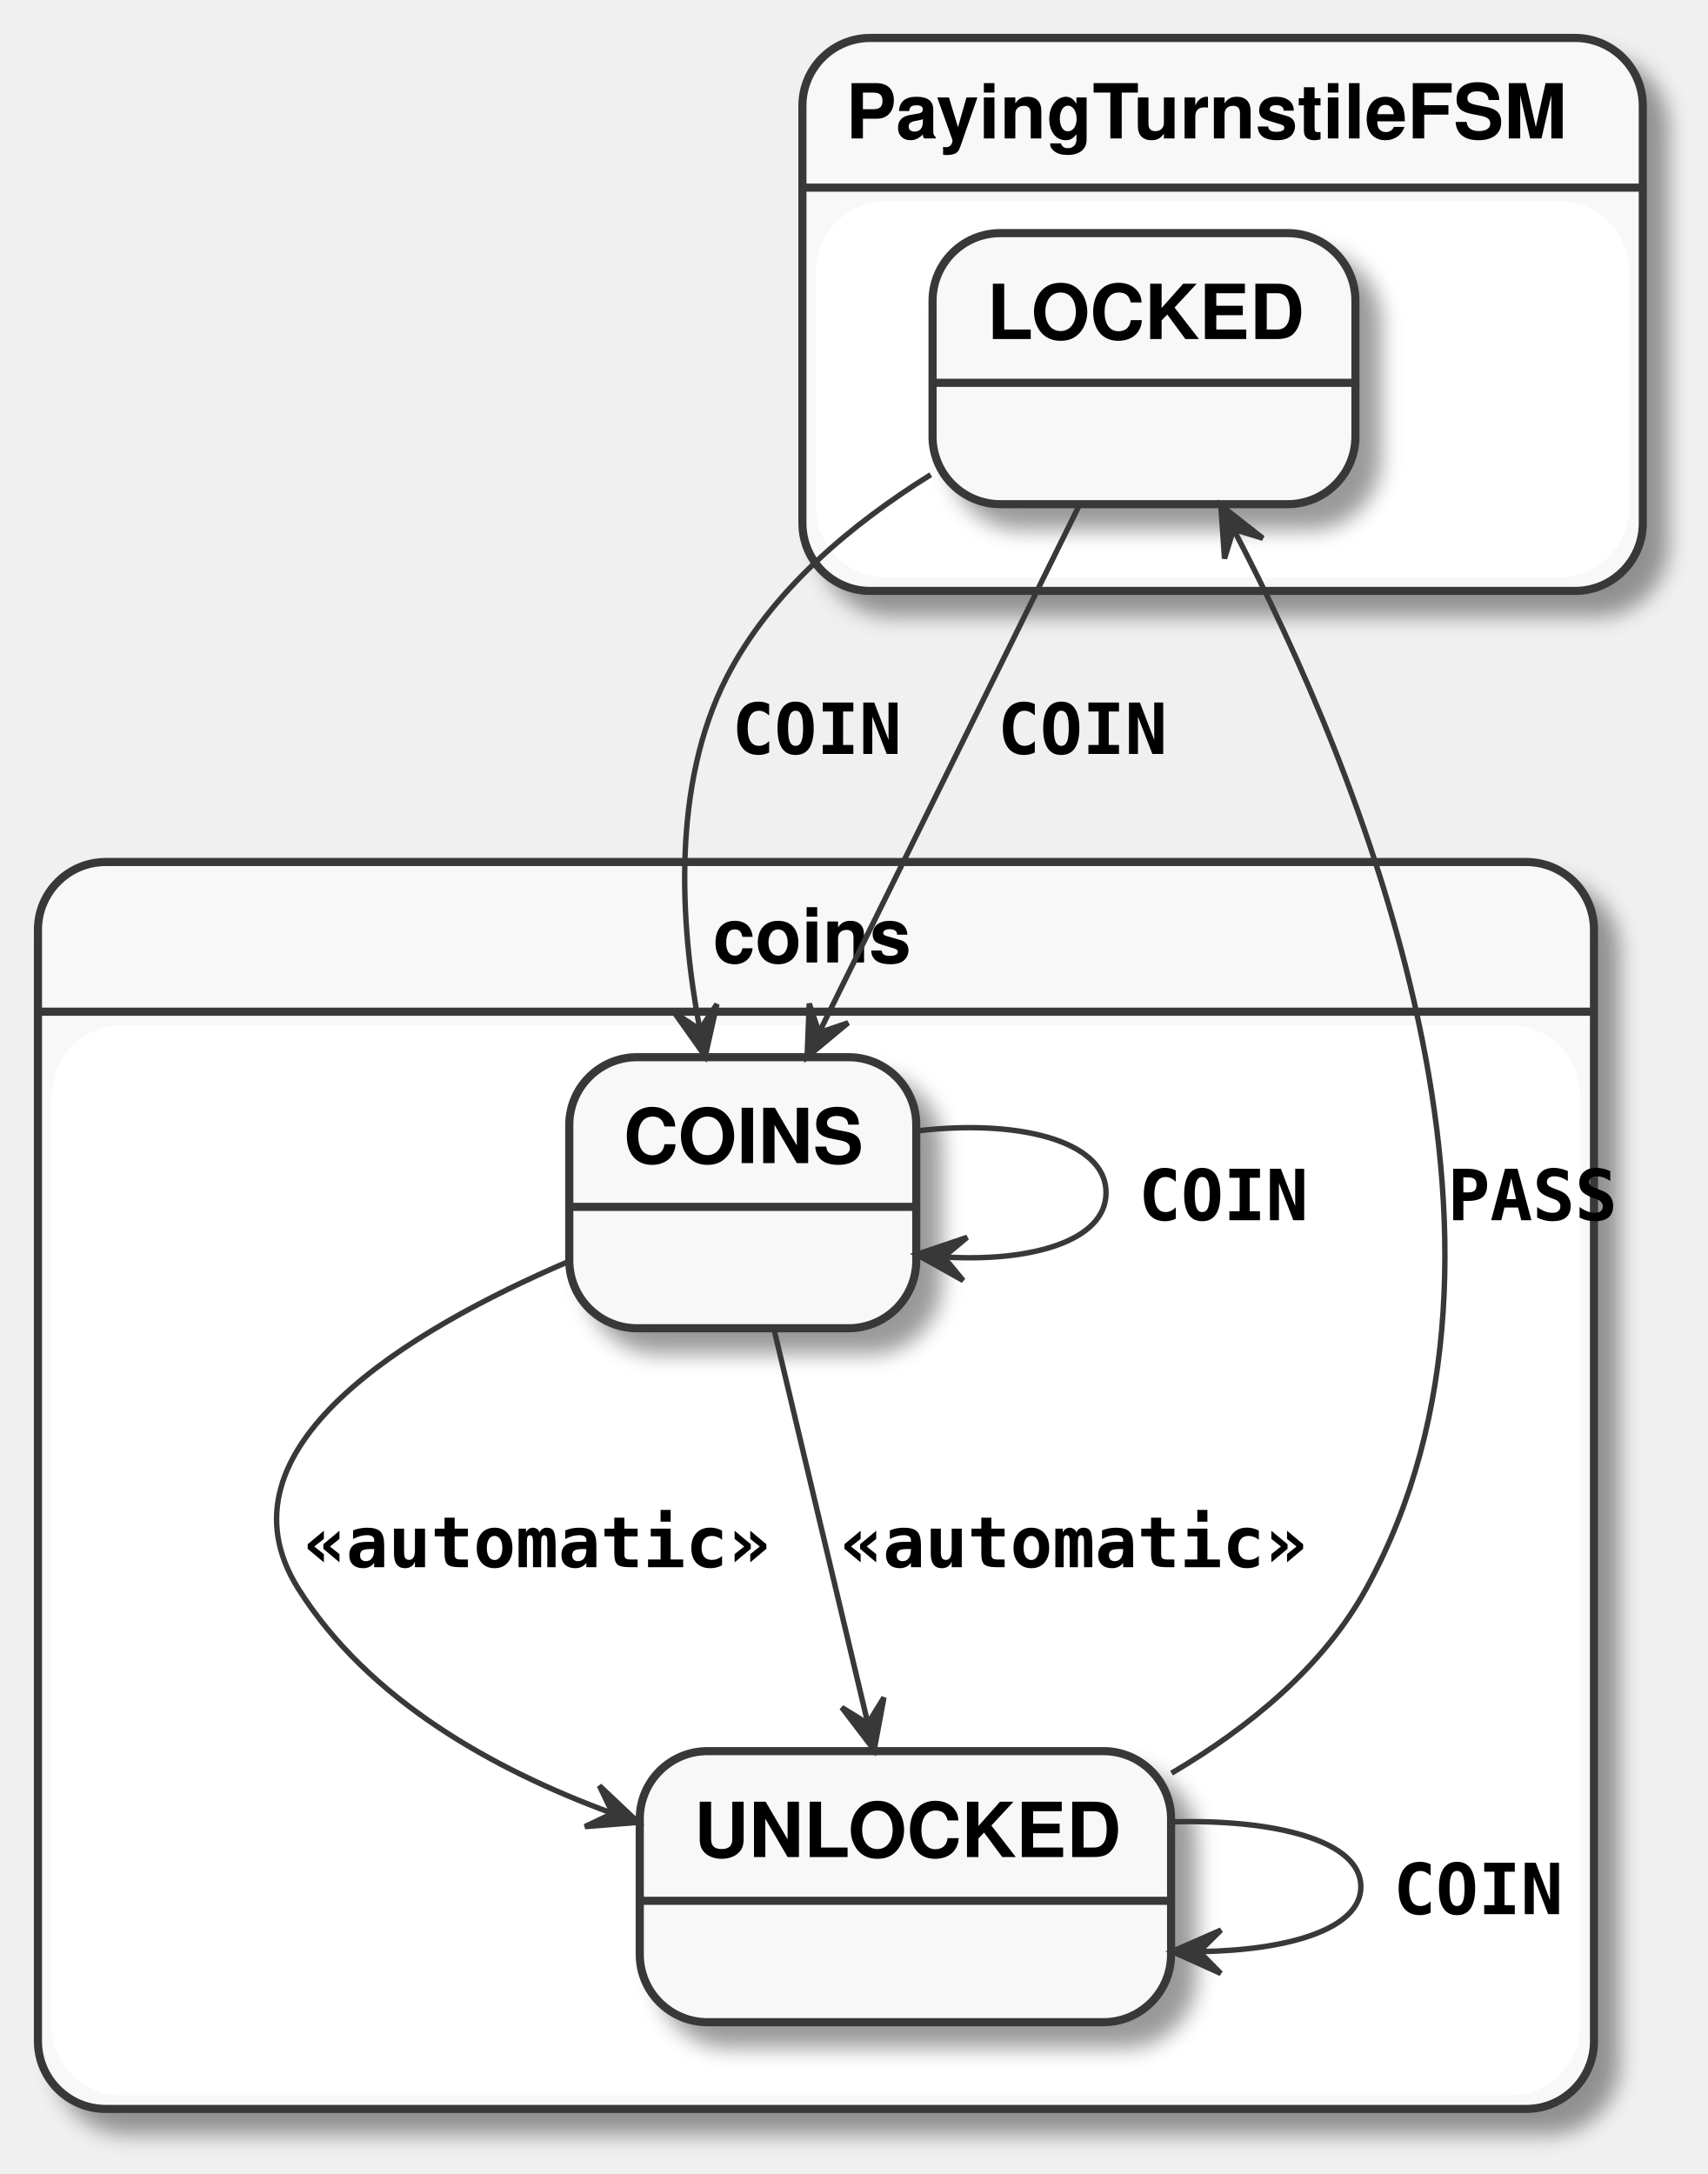
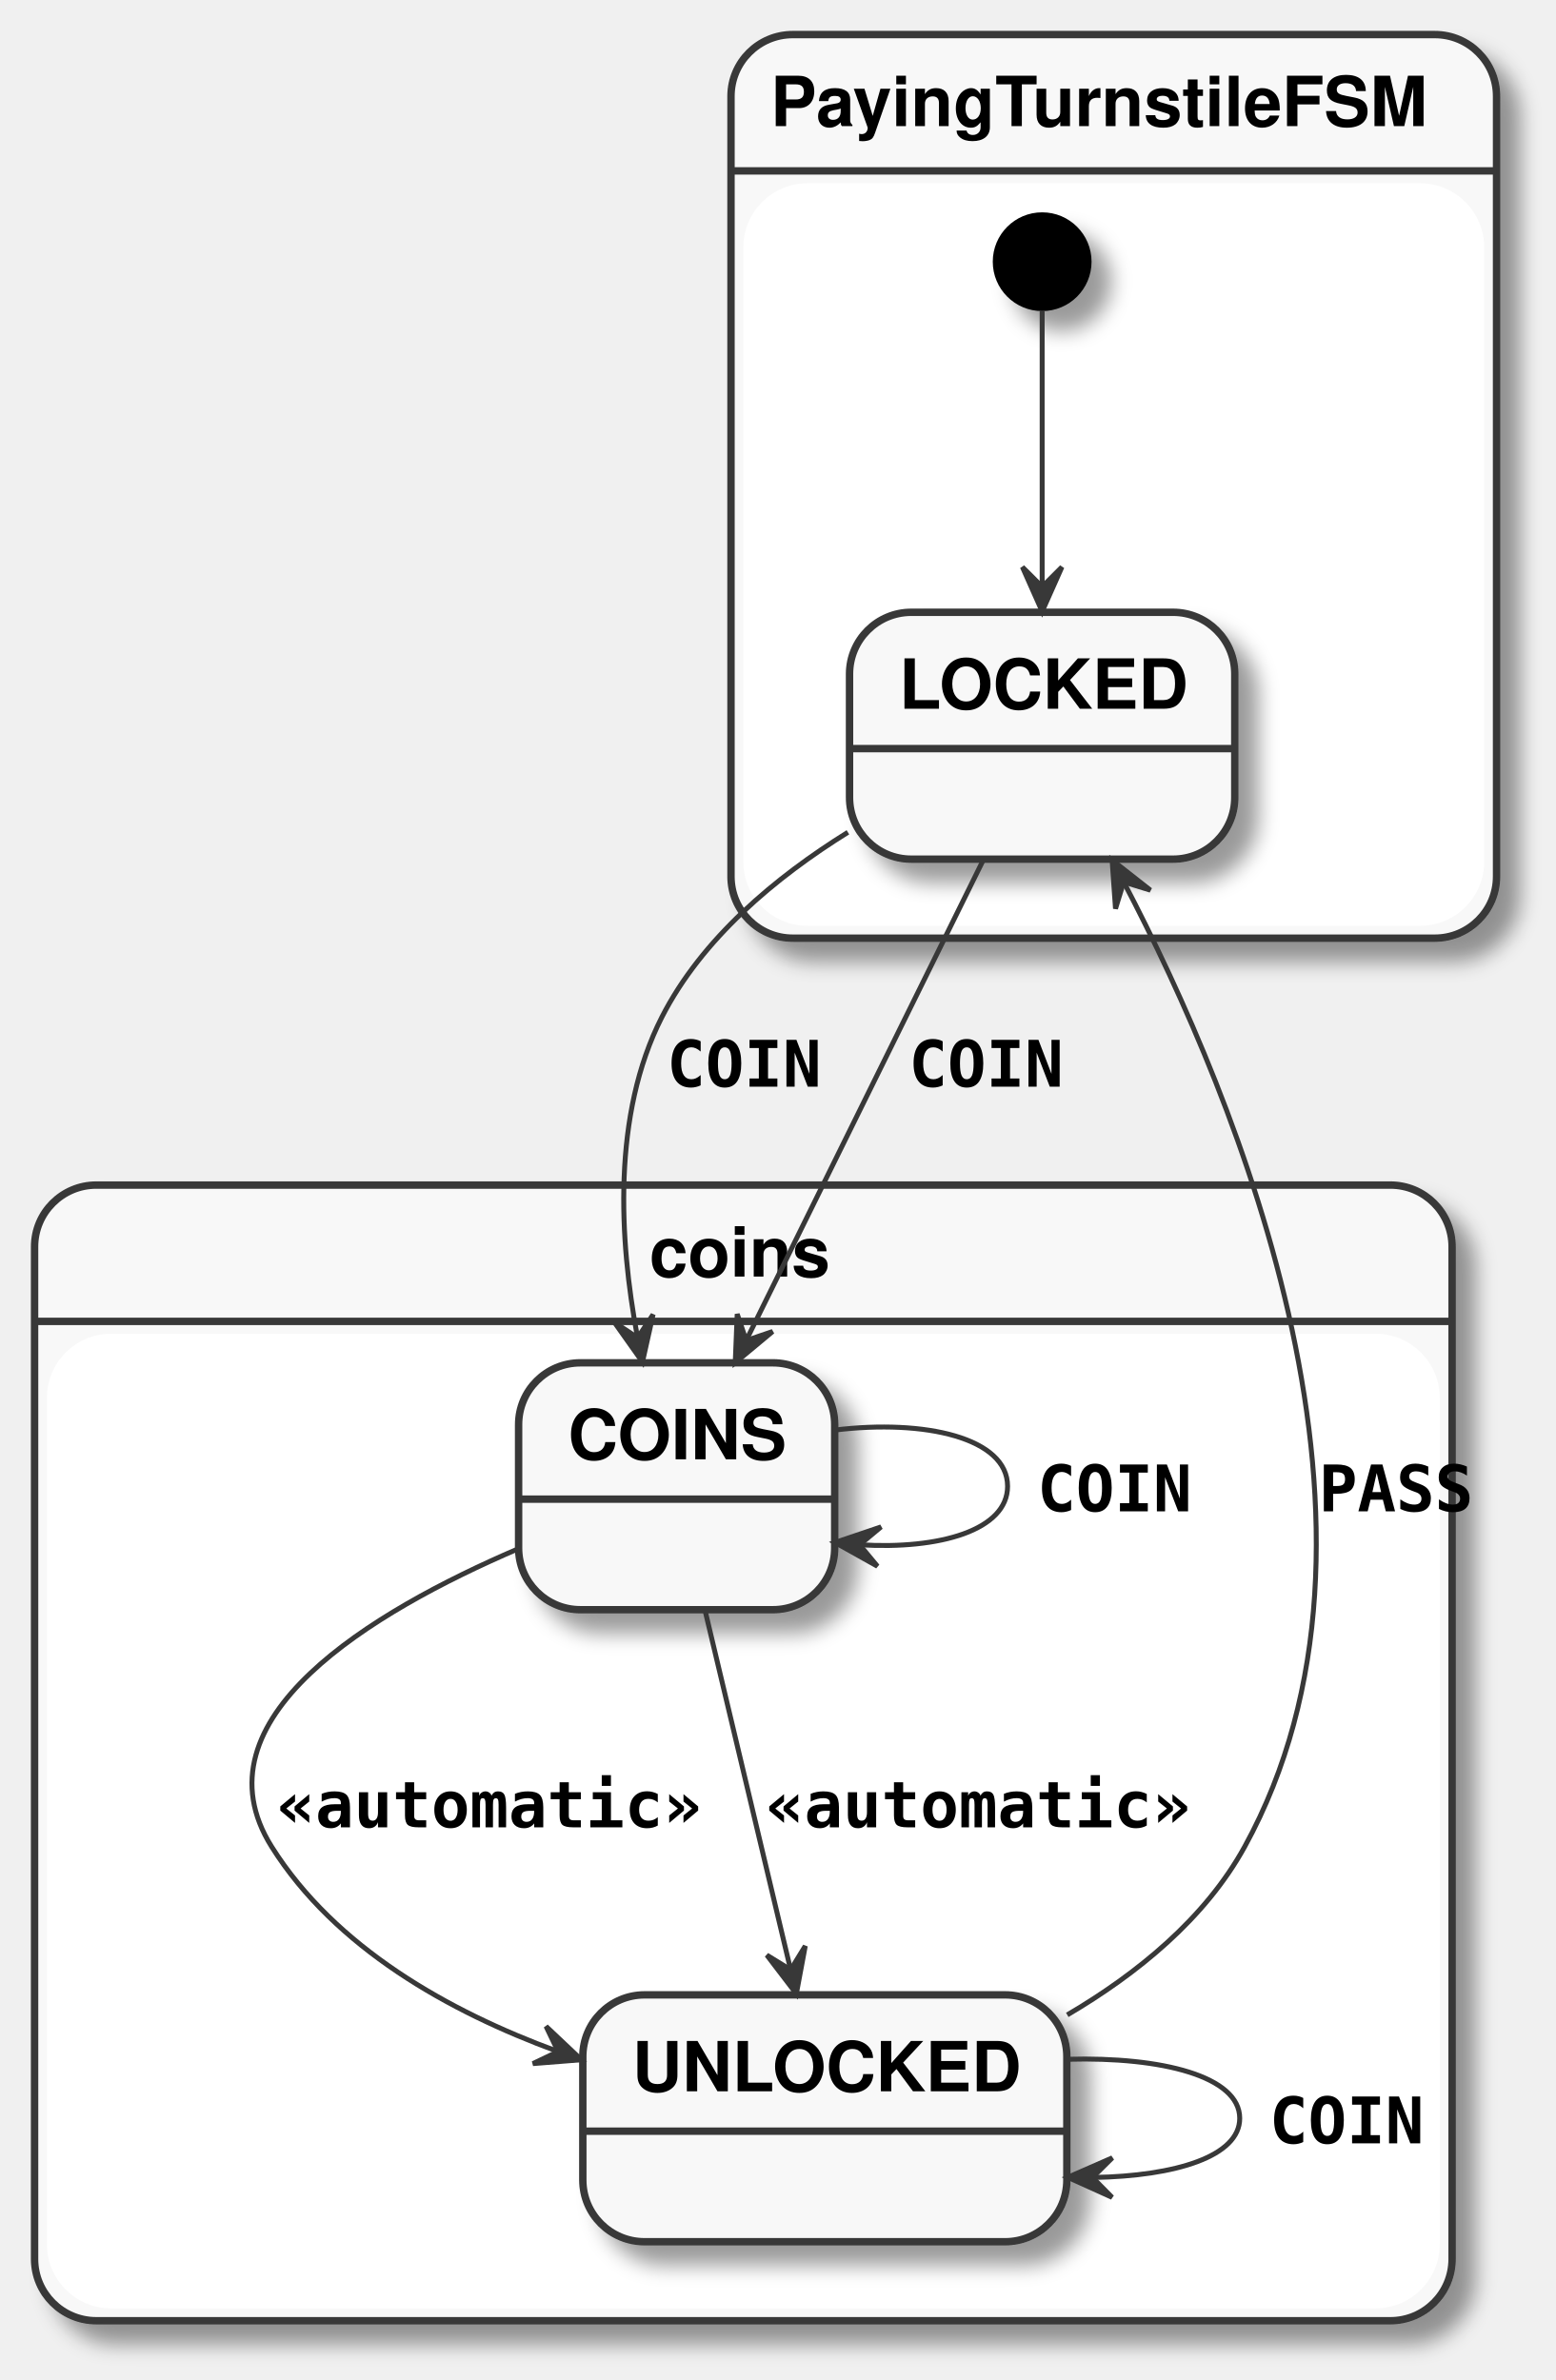
- <svg xmlns="http://www.w3.org/2000/svg" contentScriptType="application/ecmascript" contentStyleType="text/css" height="401px" preserveAspectRatio="none" style="width:315px;height:401px;background:#FFFFFF;" version="1.1" viewBox="0 0 315 401" width="315px" zoomAndPan="magnify">
+ <svg xmlns="http://www.w3.org/2000/svg" contentScriptType="application/ecmascript" contentStyleType="text/css" height="482px" preserveAspectRatio="none" style="width:315px;height:482px;background:#FFFFFF;" version="1.1" viewBox="0 0 315 482" width="315px" zoomAndPan="magnify">
  <defs>
-     <filter height="300%" id="f1tsj3m1xszfdf" width="300%" x="-1" y="-1">
+     <filter height="300%" id="f2jaqglnu74jy" width="300%" x="-1" y="-1">
      <feGaussianBlur result="blurOut" stdDeviation="2.0" />
      <feColorMatrix in="blurOut" result="blurOut2" type="matrix" values="0 0 0 0 0 0 0 0 0 0 0 0 0 0 0 0 0 0 .4 0" />
      <feOffset dx="4.0" dy="4.0" in="blurOut2" result="blurOut3" />
      <feBlend in="SourceGraphic" in2="blurOut3" mode="normal" />
    </filter>
  </defs>
  <g>
-     <rect fill="#F8F8F8" filter="url(#f1tsj3m1xszfdf)" height="230" rx="12.5" ry="12.5" style="stroke:#383838;stroke-width:1.5;" width="287" x="7" y="159" />
-     <rect fill="#FFFFFF" height="196.391" rx="12.5" ry="12.5" style="stroke:#FFFFFF;stroke-width:1.0;" width="281" x="10" y="189.609" />
-     <line style="stroke:#383838;stroke-width:1.5;" x1="7" x2="294" y1="186.609" y2="186.609" />
-     <text fill="#000000" font-family="Helvetica" font-size="14" font-weight="bold" lengthAdjust="spacing" textLength="38" x="131.5" y="177.533">coins</text>
-     <rect fill="#F8F8F8" filter="url(#f1tsj3m1xszfdf)" height="102" rx="12.5" ry="12.5" style="stroke:#383838;stroke-width:1.5;" width="155" x="148" y="7" />
-     <rect fill="#FFFFFF" height="68.391" rx="12.5" ry="12.5" style="stroke:#FFFFFF;stroke-width:1.0;" width="149" x="151" y="37.609" />
+     <rect fill="#F8F8F8" filter="url(#f2jaqglnu74jy)" height="230" rx="12.5" ry="12.5" style="stroke:#383838;stroke-width:1.5;" width="287" x="7" y="240" />
+     <rect fill="#FFFFFF" height="196.391" rx="12.5" ry="12.5" style="stroke:#FFFFFF;stroke-width:1.0;" width="281" x="10" y="270.609" />
+     <line style="stroke:#383838;stroke-width:1.5;" x1="7" x2="294" y1="267.609" y2="267.609" />
+     <text fill="#000000" font-family="Helvetica" font-size="14" font-weight="bold" lengthAdjust="spacing" textLength="38" x="131.5" y="258.533">coins</text>
+     <rect fill="#F8F8F8" filter="url(#f2jaqglnu74jy)" height="183" rx="12.5" ry="12.5" style="stroke:#383838;stroke-width:1.5;" width="155" x="148" y="7" />
+     <rect fill="#FFFFFF" height="149.391" rx="12.5" ry="12.5" style="stroke:#FFFFFF;stroke-width:1.0;" width="149" x="151" y="37.609" />
    <line style="stroke:#383838;stroke-width:1.5;" x1="148" x2="303" y1="34.609" y2="34.609" />
    <text fill="#000000" font-family="Helvetica" font-size="14" font-weight="bold" lengthAdjust="spacing" textLength="139" x="156" y="25.533">PayingTurnstileFSM</text>
    <g id="coins.COINS">
-       <rect fill="#F8F8F8" filter="url(#f1tsj3m1xszfdf)" height="50" rx="12.5" ry="12.5" style="stroke:#383838;stroke-width:1.5;" width="64" x="105" y="195" />
-       <line style="stroke:#383838;stroke-width:1.5;" x1="105" x2="169" y1="222.609" y2="222.609" />
-       <text fill="#000000" font-family="Helvetica" font-size="14" font-weight="bold" lengthAdjust="spacing" textLength="44" x="115" y="214.533">COINS</text>
+       <rect fill="#F8F8F8" filter="url(#f2jaqglnu74jy)" height="50" rx="12.5" ry="12.5" style="stroke:#383838;stroke-width:1.5;" width="64" x="105" y="276" />
+       <line style="stroke:#383838;stroke-width:1.5;" x1="105" x2="169" y1="303.609" y2="303.609" />
+       <text fill="#000000" font-family="Helvetica" font-size="14" font-weight="bold" lengthAdjust="spacing" textLength="44" x="115" y="295.533">COINS</text>
    </g>
    <g id="coins.UNLOCKED">
-       <rect fill="#F8F8F8" filter="url(#f1tsj3m1xszfdf)" height="50" rx="12.5" ry="12.5" style="stroke:#383838;stroke-width:1.5;" width="98" x="118" y="323" />
-       <line style="stroke:#383838;stroke-width:1.5;" x1="118" x2="216" y1="350.609" y2="350.609" />
-       <text fill="#000000" font-family="Helvetica" font-size="14" font-weight="bold" lengthAdjust="spacing" textLength="78" x="128" y="342.533">UNLOCKED</text>
+       <rect fill="#F8F8F8" filter="url(#f2jaqglnu74jy)" height="50" rx="12.5" ry="12.5" style="stroke:#383838;stroke-width:1.5;" width="98" x="118" y="404" />
+       <line style="stroke:#383838;stroke-width:1.5;" x1="118" x2="216" y1="431.609" y2="431.609" />
+       <text fill="#000000" font-family="Helvetica" font-size="14" font-weight="bold" lengthAdjust="spacing" textLength="78" x="128" y="423.533">UNLOCKED</text>
    </g>
+     <ellipse cx="211" cy="53" fill="#000000" filter="url(#f2jaqglnu74jy)" rx="10" ry="10" style="stroke:none;stroke-width:1.0;" />
    <g id="PayingTurnstileFSM.LOCKED">
-       <rect fill="#F8F8F8" filter="url(#f1tsj3m1xszfdf)" height="50" rx="12.5" ry="12.5" style="stroke:#383838;stroke-width:1.5;" width="78" x="172" y="43" />
-       <line style="stroke:#383838;stroke-width:1.5;" x1="172" x2="250" y1="70.609" y2="70.609" />
-       <text fill="#000000" font-family="Helvetica" font-size="14" font-weight="bold" lengthAdjust="spacing" textLength="58" x="182" y="62.533">LOCKED</text>
+       <rect fill="#F8F8F8" filter="url(#f2jaqglnu74jy)" height="50" rx="12.5" ry="12.5" style="stroke:#383838;stroke-width:1.5;" width="78" x="172" y="124" />
+       <line style="stroke:#383838;stroke-width:1.5;" x1="172" x2="250" y1="151.609" y2="151.609" />
+       <text fill="#000000" font-family="Helvetica" font-size="14" font-weight="bold" lengthAdjust="spacing" textLength="58" x="182" y="143.533">LOCKED</text>
    </g>
-     <path d="M104.802,232.715 C75.393,245.351 38.778,267.17 55,293 C67.861,313.479 90.914,326.376 112.776,334.404 " fill="none" id="COINS-to-UNLOCKED" style="stroke:#383838;stroke-width:1.0;" />
-     <polygon fill="#383838" points="117.711,336.143,110.553,329.378,112.996,334.481,107.893,336.923,117.711,336.143" style="stroke:#383838;stroke-width:1.0;" />
-     <text fill="#000000" font-family="monospace" font-size="13" font-weight="bold" lengthAdjust="spacing" textLength="88" x="56" y="289.07">«automatic»</text>
-     <path d="M142.784,245.294 C147.702,265.95 154.778,295.669 160.012,317.651 " fill="none" id="COINS-to-UNLOCKED-1" style="stroke:#383838;stroke-width:1.0;" />
-     <polygon fill="#383838" points="161.233,322.781,163.04,313.099,160.075,317.916,155.257,314.952,161.233,322.781" style="stroke:#383838;stroke-width:1.0;" />
-     <text fill="#000000" font-family="monospace" font-size="13" font-weight="bold" lengthAdjust="spacing" textLength="88" x="155" y="289.07">«automatic»</text>
-     <path d="M169.055,208.616 C187.2,206.393 204,210.187 204,220 C204,228.893 190.203,232.843 174.11,231.851 " fill="none" id="COINS-to-COINS" style="stroke:#383838;stroke-width:1.0;" />
-     <polygon fill="#383838" points="169.055,231.384,177.649,236.195,174.034,231.844,178.385,228.229,169.055,231.384" style="stroke:#383838;stroke-width:1.0;" />
-     <text fill="#000000" font-family="monospace" font-size="13" font-weight="bold" lengthAdjust="spacing" textLength="32" x="210" y="225.07">COIN</text>
-     <path d="M171.673,87.558 C157.071,96.639 142.101,109.092 134,125 C123.909,144.816 125.404,170.153 129.014,189.528 " fill="none" id="LOCKED-to-COINS" style="stroke:#383838;stroke-width:1.0;" />
-     <polygon fill="#383838" points="130.08,194.825,132.227,185.213,129.094,189.923,124.384,186.79,130.08,194.825" style="stroke:#383838;stroke-width:1.0;" />
-     <text fill="#000000" font-family="monospace" font-size="13" font-weight="bold" lengthAdjust="spacing" textLength="32" x="135" y="139.07">COIN</text>
-     <path d="M199.111,93.1 C186.057,119.561 165.107,162.027 151.2,190.216 " fill="none" id="LOCKED-to-COINS-1" style="stroke:#383838;stroke-width:1.0;" />
-     <polygon fill="#383838" points="148.86,194.96,156.43,188.66,151.073,190.476,149.257,185.119,148.86,194.96" style="stroke:#383838;stroke-width:1.0;" />
-     <text fill="#000000" font-family="monospace" font-size="13" font-weight="bold" lengthAdjust="spacing" textLength="32" x="184" y="139.07">COIN</text>
-     <path d="M216.18,336.047 C235.195,335.516 251,339.5 251,348 C251,355.703 238.02,359.698 221.433,359.983 " fill="none" id="UNLOCKED-to-UNLOCKED" style="stroke:#383838;stroke-width:1.0;" />
-     <polygon fill="#383838" points="216.18,359.953,225.157,364.005,221.18,359.982,225.203,356.005,216.18,359.953" style="stroke:#383838;stroke-width:1.0;" />
-     <text fill="#000000" font-family="monospace" font-size="13" font-weight="bold" lengthAdjust="spacing" textLength="32" x="257" y="353.07">COIN</text>
-     <path d="M216.081,327.062 C230.235,318.746 244.002,307.556 252,293 C286.879,229.52 250.836,142.175 227.52,97.635 " fill="none" id="UNLOCKED-to-LOCKED" style="stroke:#383838;stroke-width:1.0;" />
-     <polygon fill="#383838" points="225.166,93.201,225.852,103.026,227.51,97.618,232.918,99.276,225.166,93.201" style="stroke:#383838;stroke-width:1.0;" />
-     <text fill="#000000" font-family="monospace" font-size="13" font-weight="bold" lengthAdjust="spacing" textLength="32" x="267" y="225.07">PASS</text>
+     <path d="M104.802,313.715 C75.393,326.351 38.778,348.17 55,374 C67.861,394.479 90.914,407.376 112.776,415.404 " fill="none" id="COINS-to-UNLOCKED" style="stroke:#383838;stroke-width:1.0;" />
+     <polygon fill="#383838" points="117.711,417.143,110.553,410.378,112.996,415.481,107.893,417.923,117.711,417.143" style="stroke:#383838;stroke-width:1.0;" />
+     <text fill="#000000" font-family="monospace" font-size="13" font-weight="bold" lengthAdjust="spacing" textLength="88" x="56" y="370.07">«automatic»</text>
+     <path d="M142.784,326.294 C147.702,346.95 154.778,376.669 160.012,398.651 " fill="none" id="COINS-to-UNLOCKED-1" style="stroke:#383838;stroke-width:1.0;" />
+     <polygon fill="#383838" points="161.233,403.781,163.04,394.099,160.075,398.916,155.257,395.952,161.233,403.781" style="stroke:#383838;stroke-width:1.0;" />
+     <text fill="#000000" font-family="monospace" font-size="13" font-weight="bold" lengthAdjust="spacing" textLength="88" x="155" y="370.07">«automatic»</text>
+     <path d="M169.055,289.616 C187.2,287.393 204,291.187 204,301 C204,309.893 190.203,313.843 174.11,312.851 " fill="none" id="COINS-to-COINS" style="stroke:#383838;stroke-width:1.0;" />
+     <polygon fill="#383838" points="169.055,312.384,177.649,317.195,174.034,312.844,178.385,309.229,169.055,312.384" style="stroke:#383838;stroke-width:1.0;" />
+     <text fill="#000000" font-family="monospace" font-size="13" font-weight="bold" lengthAdjust="spacing" textLength="32" x="210" y="306.07">COIN</text>
+     <path d="M211,63.013 C211,75.698 211,99.409 211,118.57 " fill="none" id="*start*PayingTurnstileFSM-to-LOCKED" style="stroke:#383838;stroke-width:1.0;" />
+     <polygon fill="#383838" points="211,123.84,215,114.84,211,118.84,207,114.84,211,123.84" style="stroke:#383838;stroke-width:1.0;" />
+     <path d="M171.673,168.558 C157.071,177.639 142.101,190.092 134,206 C123.909,225.816 125.404,251.153 129.014,270.528 " fill="none" id="LOCKED-to-COINS" style="stroke:#383838;stroke-width:1.0;" />
+     <polygon fill="#383838" points="130.08,275.825,132.227,266.213,129.094,270.923,124.384,267.79,130.08,275.825" style="stroke:#383838;stroke-width:1.0;" />
+     <text fill="#000000" font-family="monospace" font-size="13" font-weight="bold" lengthAdjust="spacing" textLength="32" x="135" y="220.07">COIN</text>
+     <path d="M199.111,174.1 C186.057,200.561 165.107,243.027 151.2,271.216 " fill="none" id="LOCKED-to-COINS-1" style="stroke:#383838;stroke-width:1.0;" />
+     <polygon fill="#383838" points="148.86,275.96,156.43,269.66,151.073,271.476,149.257,266.119,148.86,275.96" style="stroke:#383838;stroke-width:1.0;" />
+     <text fill="#000000" font-family="monospace" font-size="13" font-weight="bold" lengthAdjust="spacing" textLength="32" x="184" y="220.07">COIN</text>
+     <path d="M216.18,417.047 C235.195,416.516 251,420.5 251,429 C251,436.703 238.02,440.698 221.433,440.983 " fill="none" id="UNLOCKED-to-UNLOCKED" style="stroke:#383838;stroke-width:1.0;" />
+     <polygon fill="#383838" points="216.18,440.953,225.157,445.005,221.18,440.982,225.203,437.005,216.18,440.953" style="stroke:#383838;stroke-width:1.0;" />
+     <text fill="#000000" font-family="monospace" font-size="13" font-weight="bold" lengthAdjust="spacing" textLength="32" x="257" y="434.07">COIN</text>
+     <path d="M216.081,408.062 C230.235,399.746 244.002,388.556 252,374 C286.879,310.52 250.836,223.175 227.52,178.635 " fill="none" id="UNLOCKED-to-LOCKED" style="stroke:#383838;stroke-width:1.0;" />
+     <polygon fill="#383838" points="225.166,174.201,225.852,184.026,227.51,178.618,232.918,180.276,225.166,174.201" style="stroke:#383838;stroke-width:1.0;" />
+     <text fill="#000000" font-family="monospace" font-size="13" font-weight="bold" lengthAdjust="spacing" textLength="32" x="267" y="306.07">PASS</text>
  </g>
</svg>
